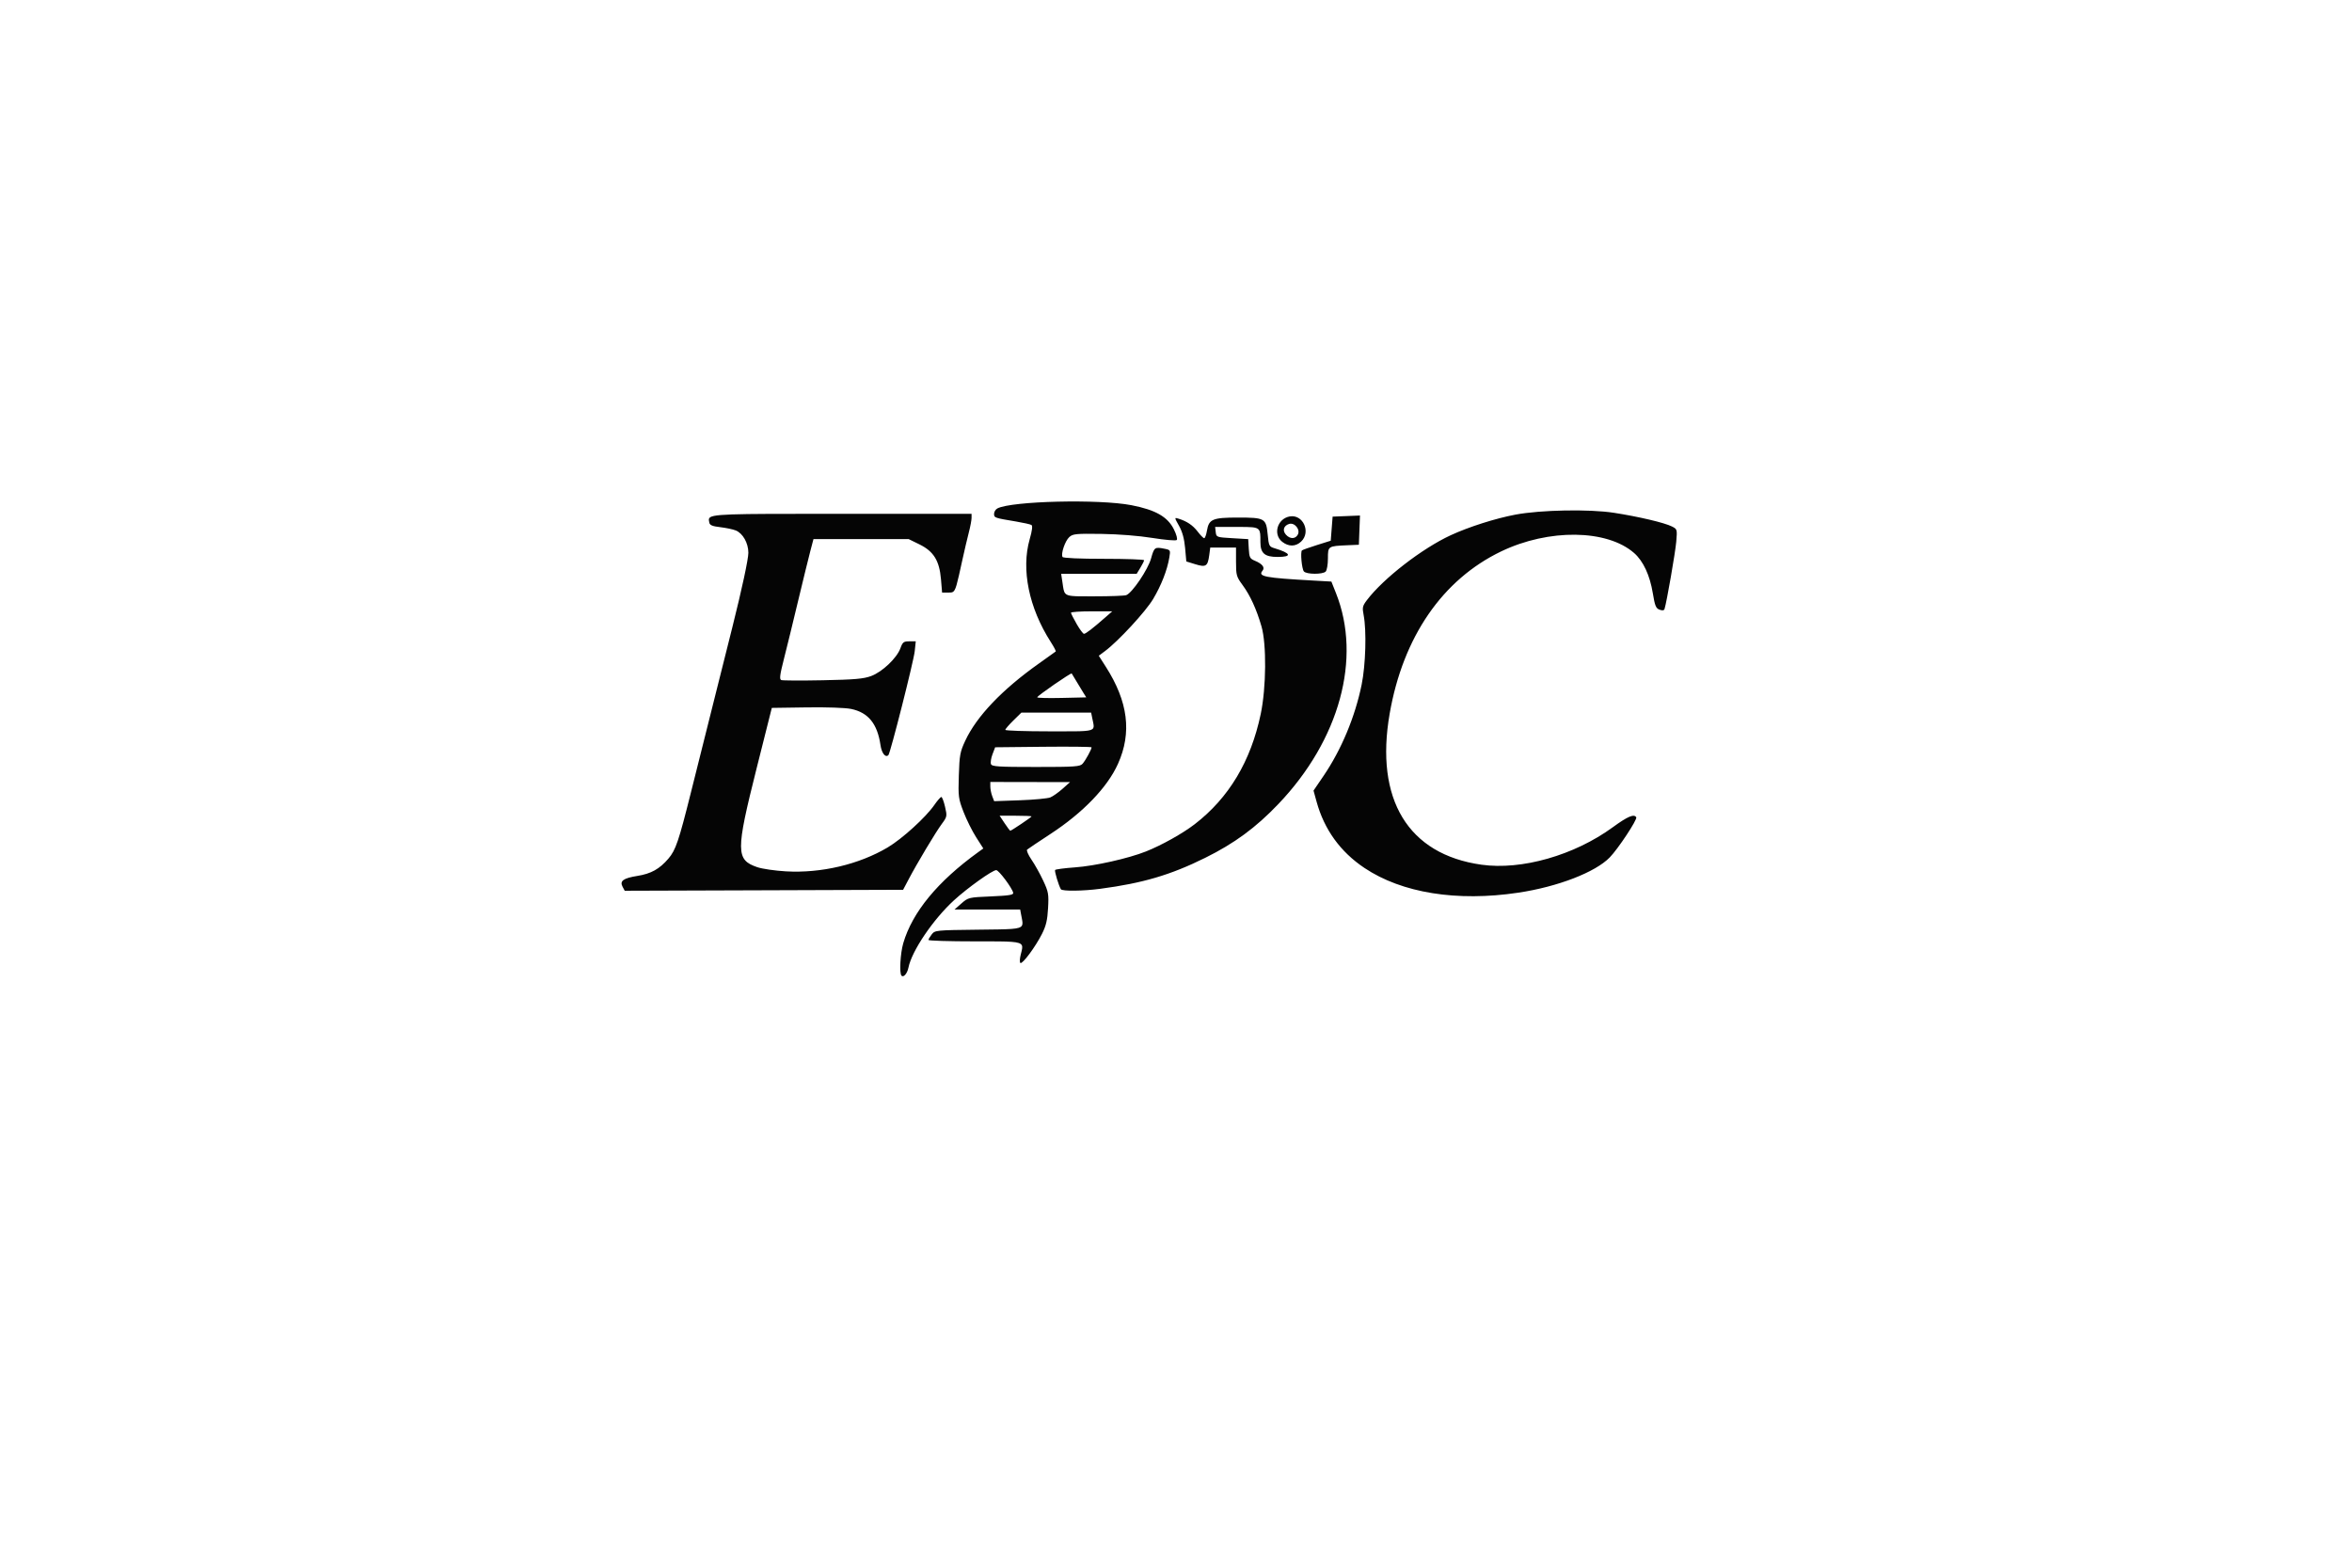
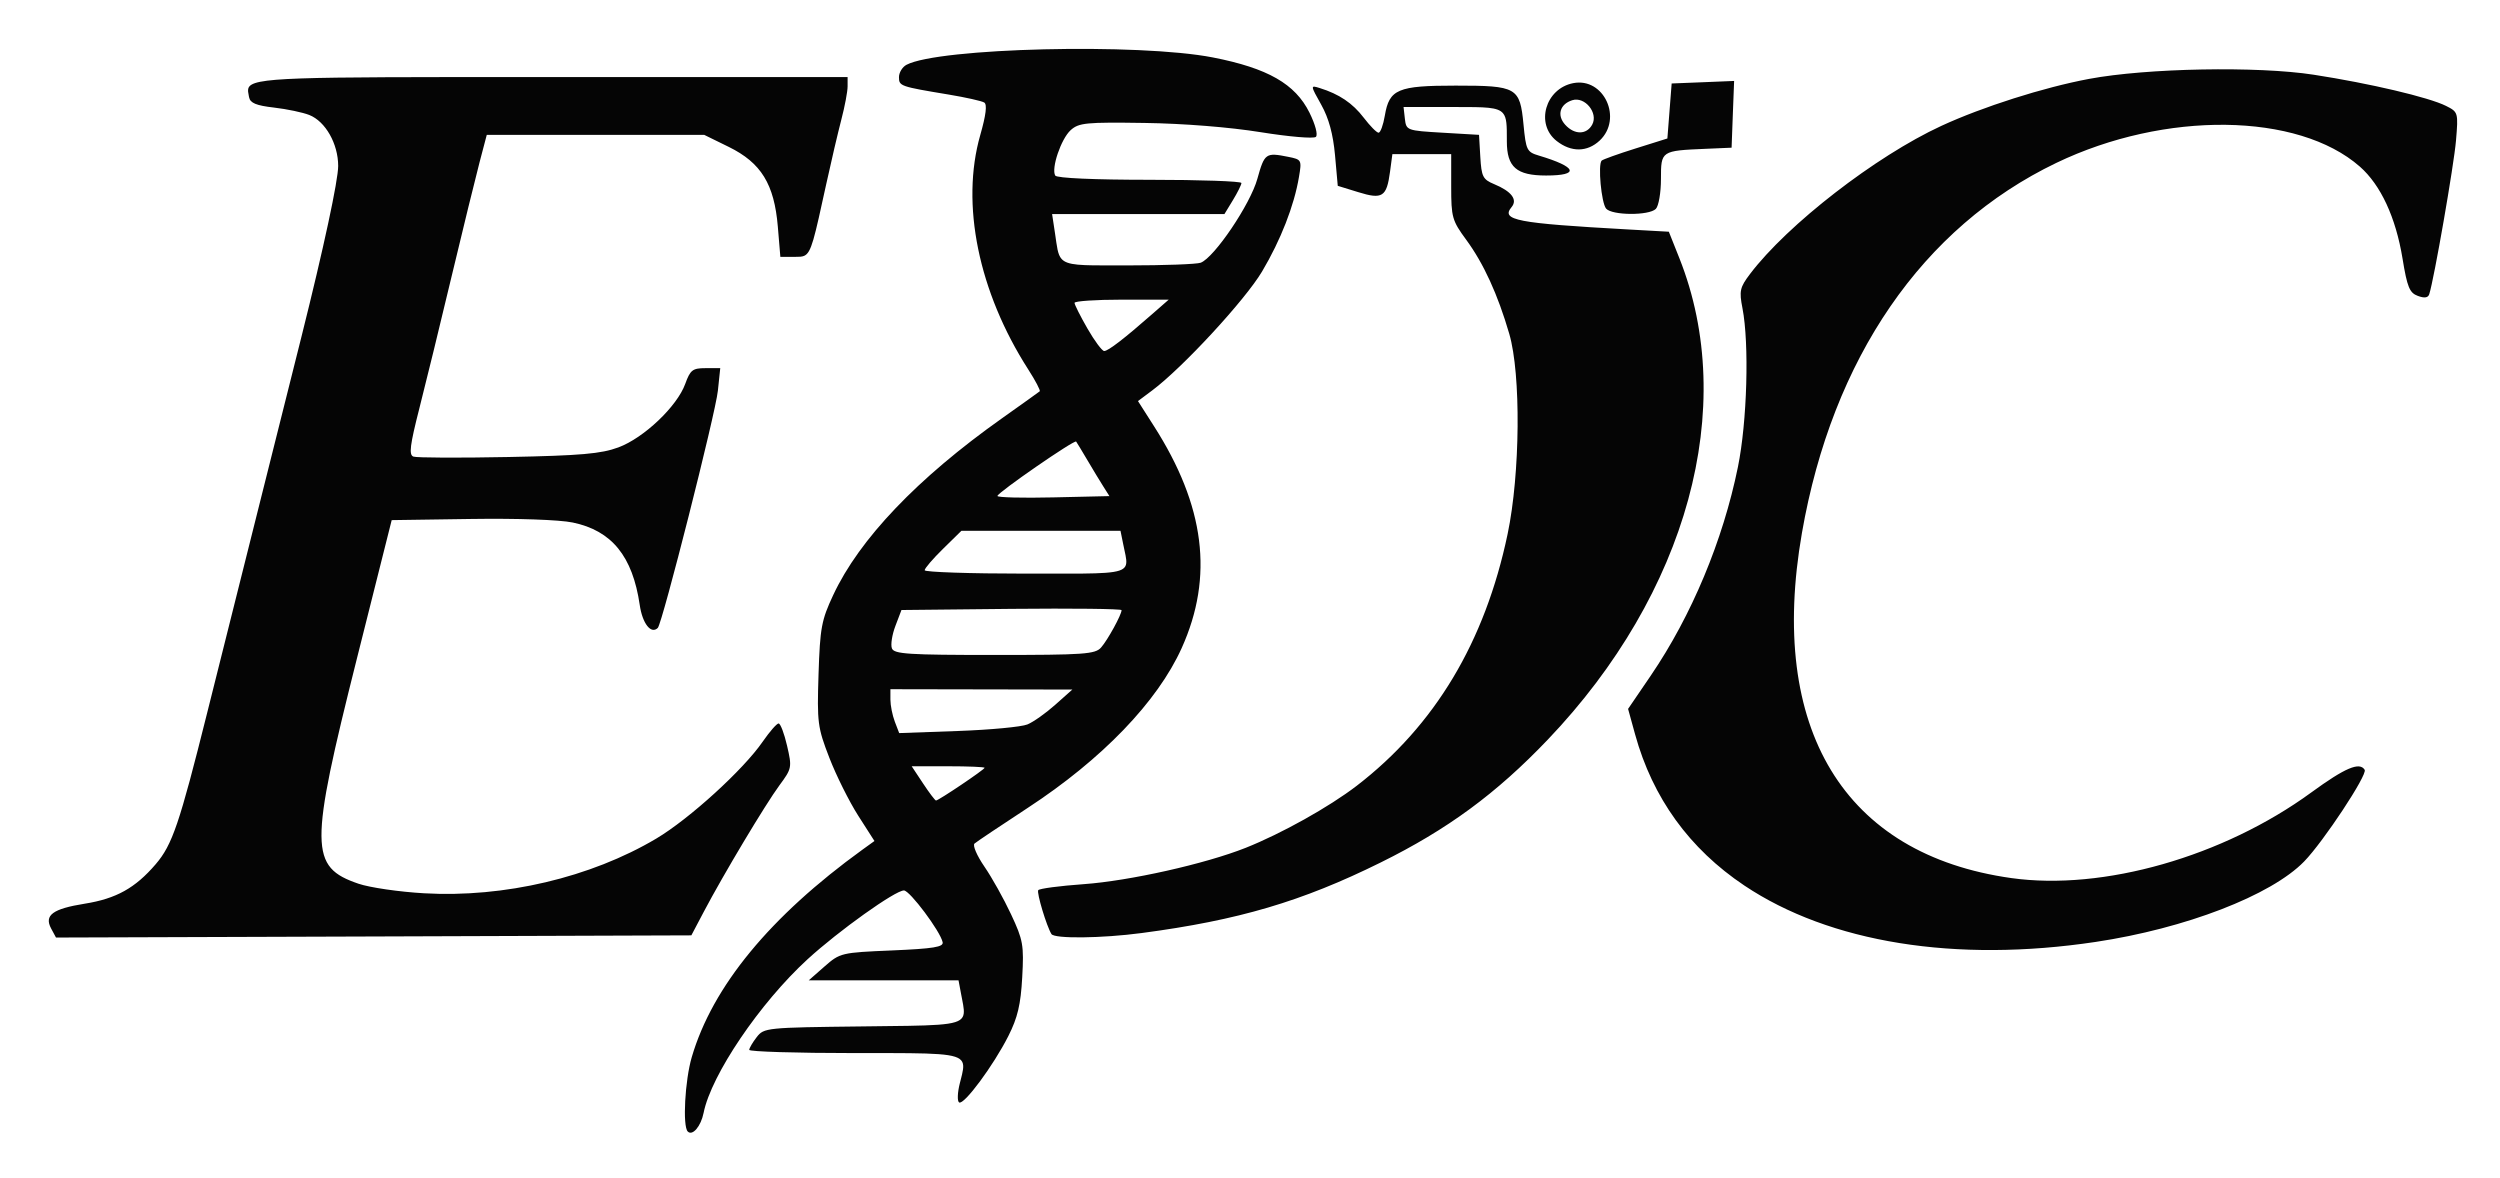
- <svg xmlns="http://www.w3.org/2000/svg" viewBox="0 0 1254 836">
+ <svg xmlns="http://www.w3.org/2000/svg" viewBox="320 256 584 275">
  <path d="M 484.36 515.97 C483.73,519.12 481.76,521.43 480.66,520.32 C479.42,519.09 480.00,508.37 481.60,502.93 C486.45,486.42 499.89,470.09 521.47,454.48 L 524.27 452.46 L 520.46 446.51 C518.37,443.23 515.34,437.17 513.74,433.03 C510.99,425.92 510.85,424.84 511.21,413.50 C511.56,402.66 511.89,400.87 514.64,395.00 C520.75,381.93 534.30,367.72 554.00,353.76 C558.67,350.45 562.67,347.59 562.88,347.41 C563.09,347.22 561.88,344.92 560.19,342.29 C548.57,324.16 544.38,303.66 548.99,287.55 C550.33,282.86 550.63,280.39 549.92,279.95 C549.34,279.59 545.63,278.76 541.68,278.10 C530.24,276.20 530.00,276.12 530.00,274.02 C530.00,272.95 530.79,271.65 531.75,271.14 C539.21,267.17 586.05,266.04 603.33,269.42 C616.15,271.93 622.55,275.59 625.89,282.31 C627.26,285.08 627.90,287.49 627.39,287.97 C626.90,288.44 621.10,287.94 614.50,286.88 C607.28,285.71 596.46,284.85 587.36,284.72 C573.68,284.52 572.01,284.68 570.10,286.41 C567.86,288.44 565.51,295.39 566.51,297.02 C566.88,297.61 575.68,298.00 588.56,298.00 C600.35,298.00 610.00,298.34 610.00,298.75 C609.99,299.16 609.10,300.96 608.01,302.75 L 606.03 306.00 L 565.77 306.00 L 566.47 310.63 C566.92,313.64 567.04,315.43 567.98,316.48 C569.35,318.02 572.45,318.02 580.84,318.00 C581.68,318.00 582.58,318.00 583.53,318.00 C591.95,318.00 599.58,317.72 600.49,317.37 C603.68,316.14 612.07,303.73 613.72,297.77 C615.39,291.78 615.67,291.58 620.94,292.64 C624.05,293.26 624.11,293.38 623.44,297.33 C622.31,304.07 619.17,312.09 614.82,319.42 C610.86,326.09 596.25,341.91 589.16,347.20 L 585.83 349.69 L 589.55 355.52 C601.48,374.17 603.56,390.70 596.05,407.37 C590.40,419.91 577.43,433.38 560.07,444.73 C553.71,448.90 548.11,452.64 547.64,453.06 C547.17,453.48 548.21,455.89 549.95,458.43 C551.70,460.97 554.50,465.98 556.18,469.58 C559.00,475.60 559.21,476.77 558.79,484.31 C558.44,490.68 557.72,493.72 555.56,498.00 C552.07,504.91 545.17,514.22 544.05,513.53 C543.59,513.25 543.66,511.22 544.22,509.03 C544.28,508.79 544.34,508.56 544.40,508.33 C544.91,506.36 545.26,505.00 544.78,504.06 C543.72,501.99 538.61,501.99 522.16,502.00 C521.31,502.00 520.44,502.00 519.53,502.00 C506.04,502.00 495.01,501.66 495.02,501.25 C495.03,500.84 495.82,499.49 496.77,498.27 C498.46,496.08 499.03,496.03 521.49,495.77 C538.54,495.57 543.73,495.67 544.88,493.56 C545.38,492.65 545.12,491.32 544.74,489.38 C544.68,489.07 544.61,488.74 544.55,488.40 L 543.91 485.00 L 508.93 485.00 L 512.61 481.77 C516.24,478.59 516.50,478.52 528.40,478.02 C538.12,477.60 540.44,477.22 540.20,476.09 C539.65,473.53 532.53,464.02 531.16,464.01 C529.14,463.99 515.89,473.45 508.66,480.07 C497.50,490.30 486.13,507.09 484.36,515.97 ZM 484.40 469.00 L 481.50 474.50 L 407.29 474.76 L 333.08 475.01 L 331.94 472.89 C330.28,469.79 332.31,468.30 339.81,467.10 C347.14,465.93 351.61,463.44 356.37,457.88 C360.25,453.35 361.90,448.51 368.40,422.50 C370.88,412.60 376.74,389.20 381.43,370.50 C386.12,351.80 390.18,335.60 390.46,334.50 C395.61,313.93 399.00,298.15 399.00,294.76 C398.99,289.58 396.03,284.36 392.25,282.86 C390.74,282.26 387.03,281.48 384.01,281.13 C379.83,280.65 378.44,280.07 378.18,278.70 C378.16,278.59 378.14,278.48 378.12,278.38 C377.98,277.69 377.86,277.11 378.02,276.62 C378.89,274.00 387.74,274.00 444.20,274.00 L 449.12 274.00 L 518.00 274.00 L 518.00 276.18 C518.00,277.39 517.34,280.87 516.54,283.93 C515.74,287.00 514.15,293.77 513.01,299.00 C510.19,311.90 509.55,315.01 507.86,315.76 C507.32,316.00 506.67,316.00 505.82,316.00 C505.75,316.00 505.68,316.00 505.61,316.00 L 502.29 316.00 L 501.70 308.93 C500.86,299.00 497.81,294.04 490.25,290.32 L 484.50 287.50 L 433.71 287.50 L 432.00 294.00 C431.06,297.58 428.14,309.50 425.51,320.50 C422.89,331.50 419.50,345.37 417.98,351.32 C415.77,359.98 415.48,362.25 416.56,362.66 C417.30,362.94 427.26,362.99 438.70,362.76 C455.71,362.42 460.40,362.01 464.46,360.51 C470.40,358.31 478.18,350.92 480.07,345.68 C481.25,342.42 481.79,342.00 484.82,342.00 L 488.25 342.00 L 487.70 347.25 C487.16,352.54 474.72,401.61 473.66,402.68 C472.09,404.24 470.07,401.67 469.44,397.31 C467.78,385.94 462.91,379.95 453.79,378.06 C450.68,377.41 440.76,377.07 429.98,377.23 L 411.50 377.50 L 403.33 410.00 C392.26,454.04 392.30,458.52 403.75,462.44 C406.36,463.33 413.25,464.34 419.06,464.67 C437.76,465.75 457.99,460.99 473.31,451.89 C481.03,447.30 493.67,435.79 498.16,429.26 C499.78,426.92 501.45,425.00 501.88,425.00 C502.31,425.00 503.20,427.34 503.86,430.21 C505.03,435.27 504.98,435.52 502.07,439.46 C498.81,443.88 488.99,460.28 484.40,469.00 ZM 809.50 476.04 C776.82,480.94 747.47,476.23 727.48,462.86 C714.64,454.27 706.05,442.39 701.96,427.55 L 700.32 421.60 L 705.63 413.81 C715.15,399.83 722.48,382.28 725.98,365.08 C728.13,354.53 728.65,336.31 727.04,328.00 C726.25,323.96 726.43,323.14 728.81,320.00 C737.55,308.46 758.18,292.48 773.49,285.41 C783.15,280.95 797.39,276.42 808.00,274.43 C821.52,271.90 847.37,271.42 860.51,273.46 C873.59,275.48 887.38,278.73 891.39,280.74 C894.23,282.17 894.27,282.29 893.72,288.85 C893.23,294.61 888.60,321.23 887.47,324.73 C887.20,325.57 886.35,325.70 884.80,325.12 C882.87,324.41 882.32,323.08 881.23,316.39 C879.65,306.77 876.14,299.21 871.26,294.92 C856.81,282.24 825.73,281.86 800.36,294.05 C769.05,309.10 748.05,339.66 740.93,380.50 C732.95,426.31 750.74,455.63 789.86,461.12 C811.30,464.13 839.36,456.12 859.90,441.13 C867.82,435.35 871.21,433.91 872.39,435.83 C873.09,436.96 862.74,452.63 858.25,457.24 C850.54,465.17 830.52,472.89 809.50,476.04 ZM 586.68 473.96 C577.37,475.20 566.32,475.32 565.62,474.20 C564.48,472.36 562.14,464.58 562.53,463.95 C562.77,463.57 567.55,462.94 573.16,462.54 C583.81,461.78 601.57,457.80 611.00,454.05 C619.37,450.72 630.50,444.50 636.94,439.55 C655.18,425.51 666.89,405.97 672.18,380.74 C675.13,366.66 675.32,343.44 672.57,334.00 C669.88,324.77 666.57,317.54 662.51,312.01 C659.22,307.54 659.00,306.75 659.00,299.62 L 659.00 292.00 L 645.26 292.00 L 644.71 296.12 C643.92,302.01 642.93,302.64 637.27,300.88 L 632.50 299.41 L 631.86 292.24 C631.41,287.32 630.41,283.63 628.65,280.48 C626.09,275.91 626.09,275.89 628.29,276.57 C632.81,277.97 635.97,280.09 638.57,283.50 C640.04,285.42 641.59,287.00 642.03,287.00 C642.47,287.00 643.13,285.20 643.50,282.99 C644.54,276.83 646.51,276.00 660.03,276.00 C674.38,276.00 675.05,276.39 675.89,285.07 C676.47,291.09 676.67,291.51 679.50,292.35 C688.40,295.01 689.12,297.00 681.16,297.00 C674.26,297.00 672.00,295.04 672.00,289.03 L 672.00 288.54 C672.00,285.34 672.00,283.50 671.09,282.44 C669.86,281.00 666.95,281.00 660.09,281.00 L 659.33 281.00 L 647.87 281.00 L 648.18 283.75 C648.50,286.46 648.61,286.51 657.00,287.00 L 665.50 287.50 L 665.80 292.65 C666.07,297.27 666.40,297.92 669.02,299.01 C673.08,300.69 674.56,302.63 673.11,304.37 C670.56,307.44 674.20,308.14 700.17,309.59 L 709.84 310.13 L 712.30 316.31 C726.11,351.06 714.22,394.55 681.56,428.78 C669.55,441.37 658.12,449.77 642.50,457.49 C624.12,466.59 609.28,470.97 586.68,473.96 ZM 528.35 407.46 C528.85,408.79 532.20,409.00 552.31,409.00 C573.33,409.00 575.85,408.82 577.22,407.25 C578.77,405.49 582.00,399.59 582.00,398.53 C582.00,398.22 570.43,398.09 556.29,398.23 L 530.58 398.50 L 529.17 402.21 C528.39,404.25 528.02,406.62 528.35,407.46 ZM 706.80 304.80 C705.20,306.40 696.53,306.34 695.18,304.72 C694.07,303.38 693.24,294.42 694.15,293.52 C694.43,293.24 698.00,291.96 702.08,290.68 L 709.50 288.35 L 710.00 281.93 L 710.50 275.50 L 717.79 275.21 L 725.09 274.91 L 724.79 282.71 L 724.50 290.50 L 718.50 290.76 C708.01,291.21 708.00,291.21 708.00,297.82 C708.00,301.00 707.46,304.14 706.80,304.80 ZM 536.00 389.21 C536.00,389.64 546.58,390.00 559.50,390.00 C561.29,390.00 562.95,390.00 564.49,390.00 C577.74,390.03 581.93,390.03 582.88,388.28 C583.32,387.47 583.06,386.28 582.68,384.54 C582.58,384.10 582.48,383.63 582.38,383.12 L 581.75 380.00 L 544.58 380.00 L 540.29 384.21 C537.93,386.52 536.00,388.77 536.00,389.21 ZM 529.02 424.56 L 530.05 427.25 L 543.77 426.76 C551.32,426.49 558.62,425.80 560.00,425.23 C561.38,424.67 564.30,422.60 566.50,420.64 L 570.50 417.08 L 528.00 417.00 L 528.00 419.43 C528.00,420.77 528.46,423.08 529.02,424.56 ZM 693.69 288.83 C690.77,291.56 687.03,291.60 683.63,288.93 C678.61,284.98 680.99,276.68 687.52,275.42 C694.68,274.04 699.13,283.71 693.69,288.83 ZM 553.00 371.86 C553.00,372.21 558.88,372.36 566.08,372.19 L 579.16 371.89 L 577.77 369.69 C577.00,368.49 575.32,365.70 574.02,363.50 C572.72,361.30 571.54,359.34 571.39,359.15 C571.02,358.64 553.00,371.09 553.00,371.86 ZM 574.03 332.75 C575.69,335.64 577.45,338.00 577.94,338.00 C578.87,338.00 582.62,335.11 589.25,329.29 L 593.01 326.00 L 582.00 326.00 C575.95,326.00 571.00,326.34 571.01,326.75 C571.01,327.16 572.37,329.86 574.03,332.75 ZM 535.62 439.00 C537.07,441.20 538.44,443.00 538.65,443.00 C539.25,443.00 550.00,435.76 550.00,435.36 C550.00,435.16 546.17,435.00 541.49,435.00 L 532.97 435.00 ZM 685.63 285.14 C687.80,287.54 690.65,287.51 691.95,285.09 C693.40,282.37 690.21,278.48 687.28,279.41 C684.38,280.33 683.63,282.93 685.63,285.14 Z" fill="#050505" />
</svg>
